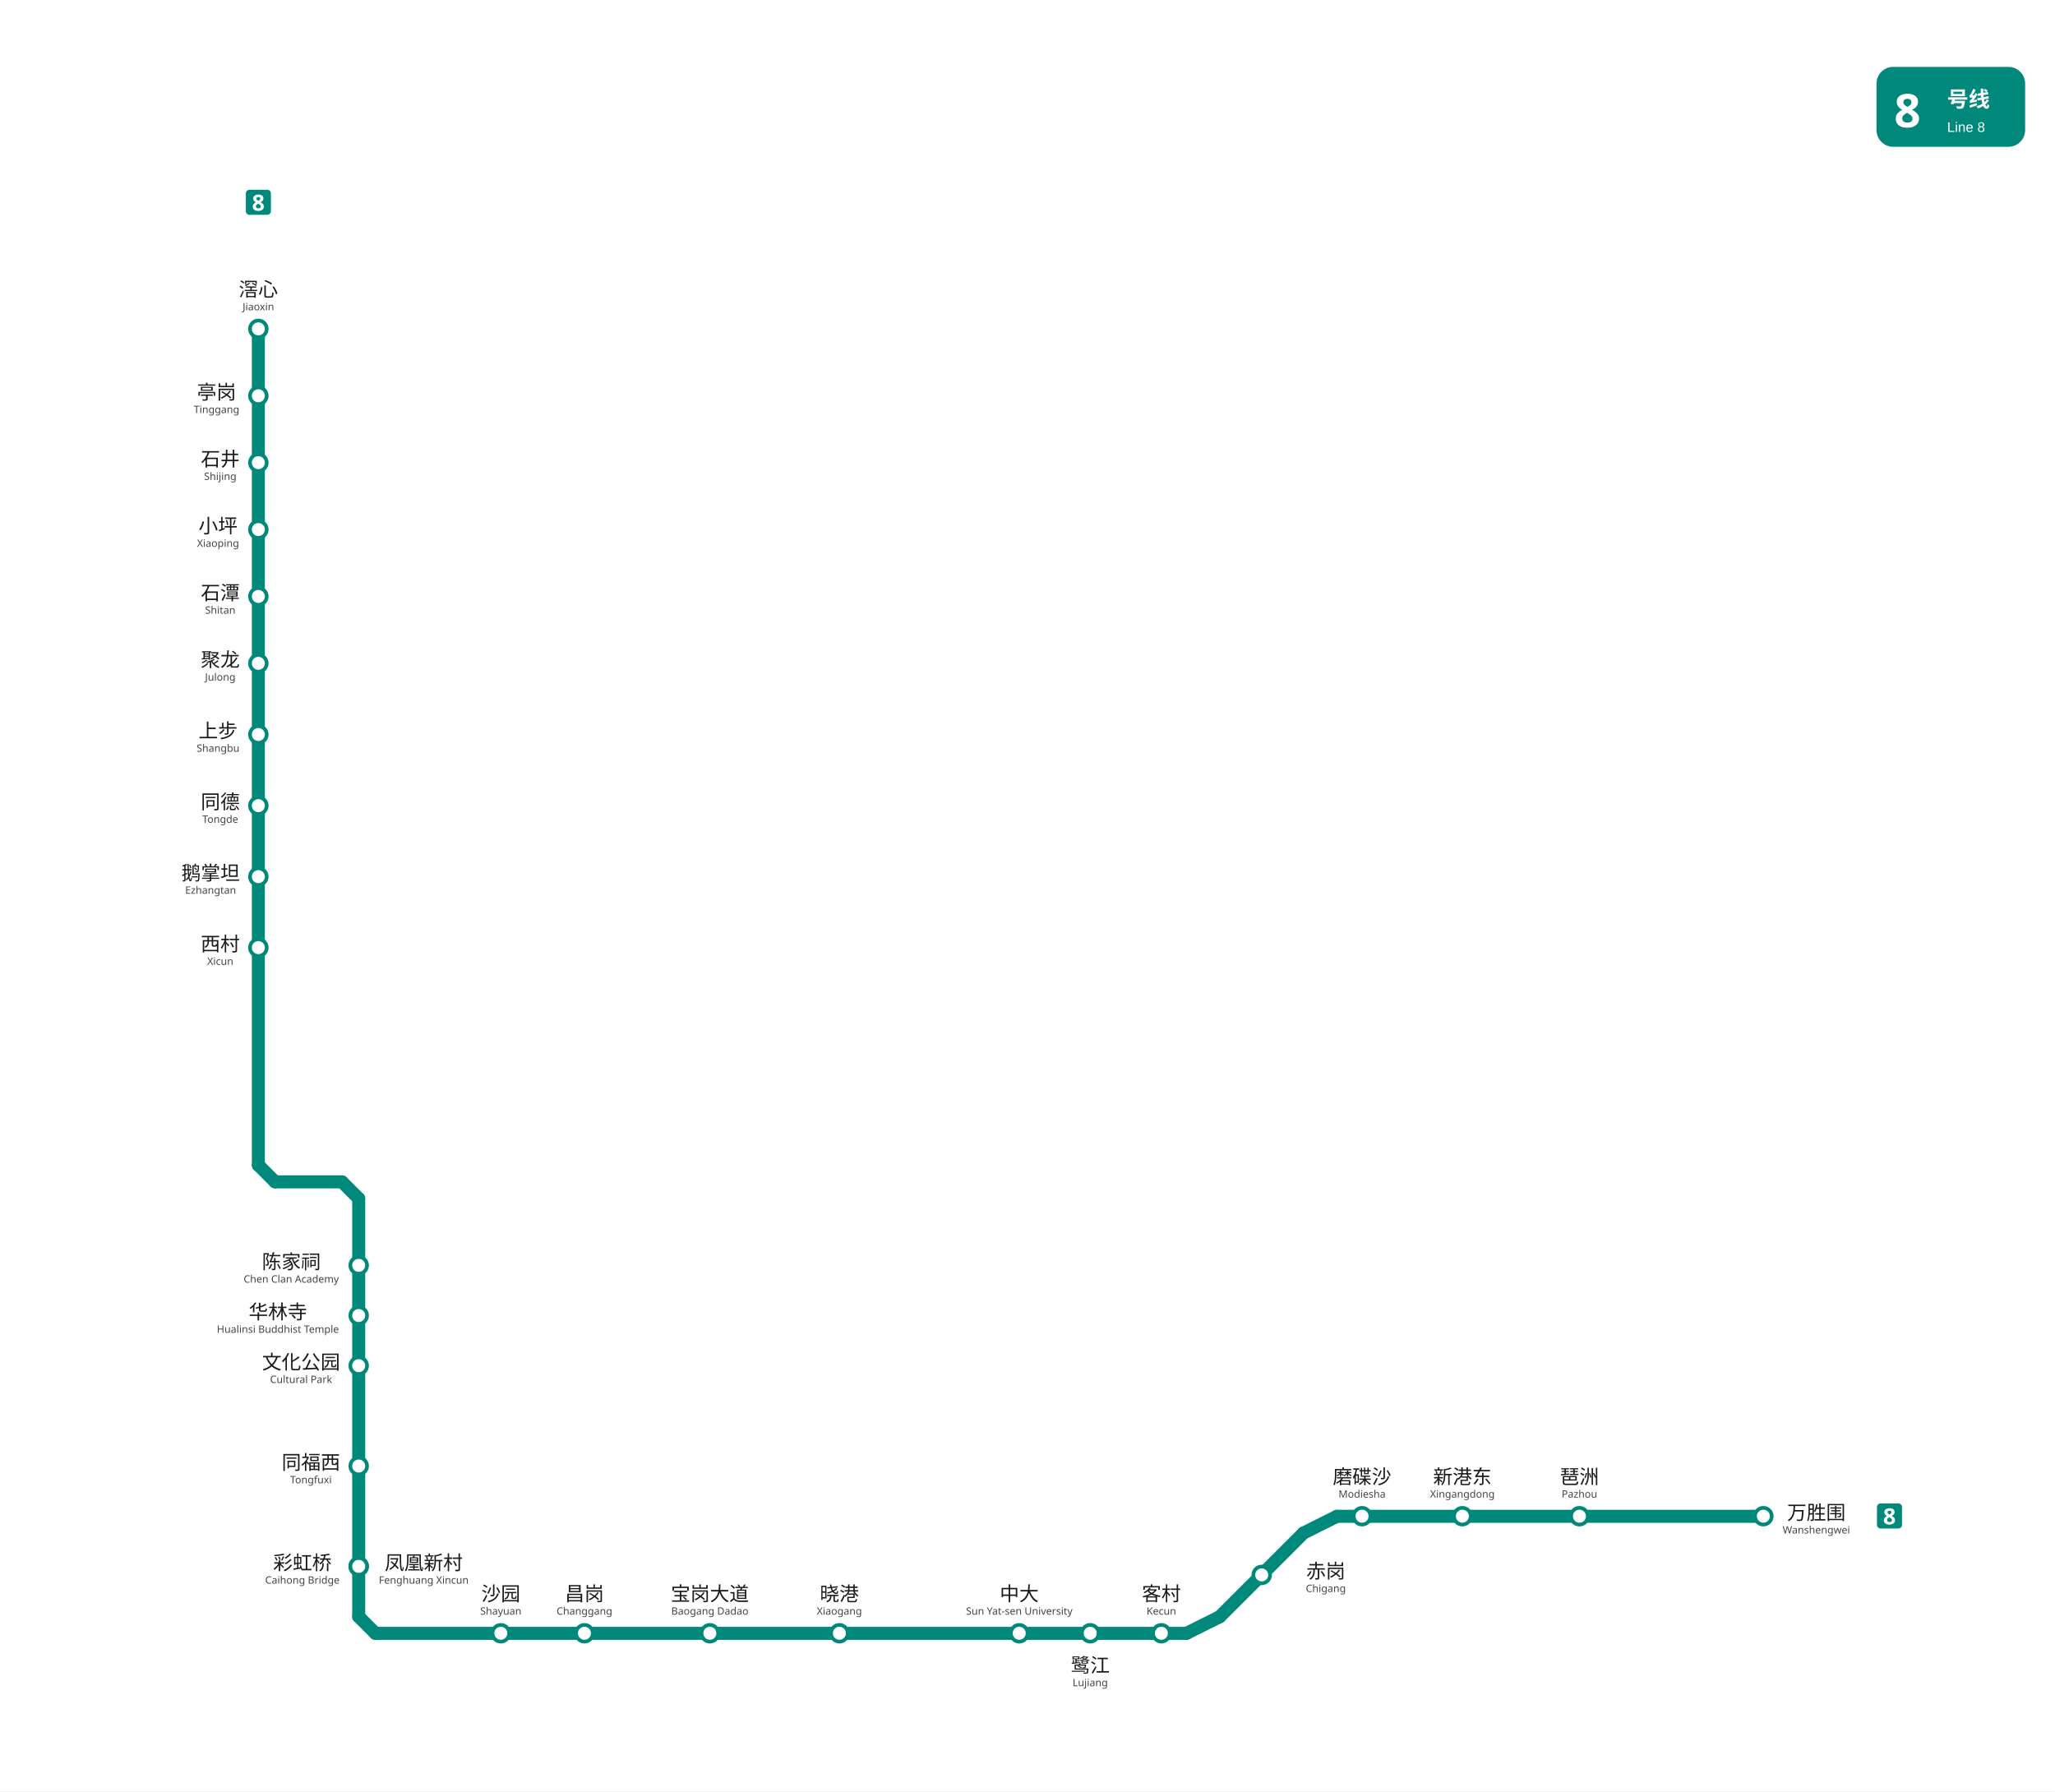
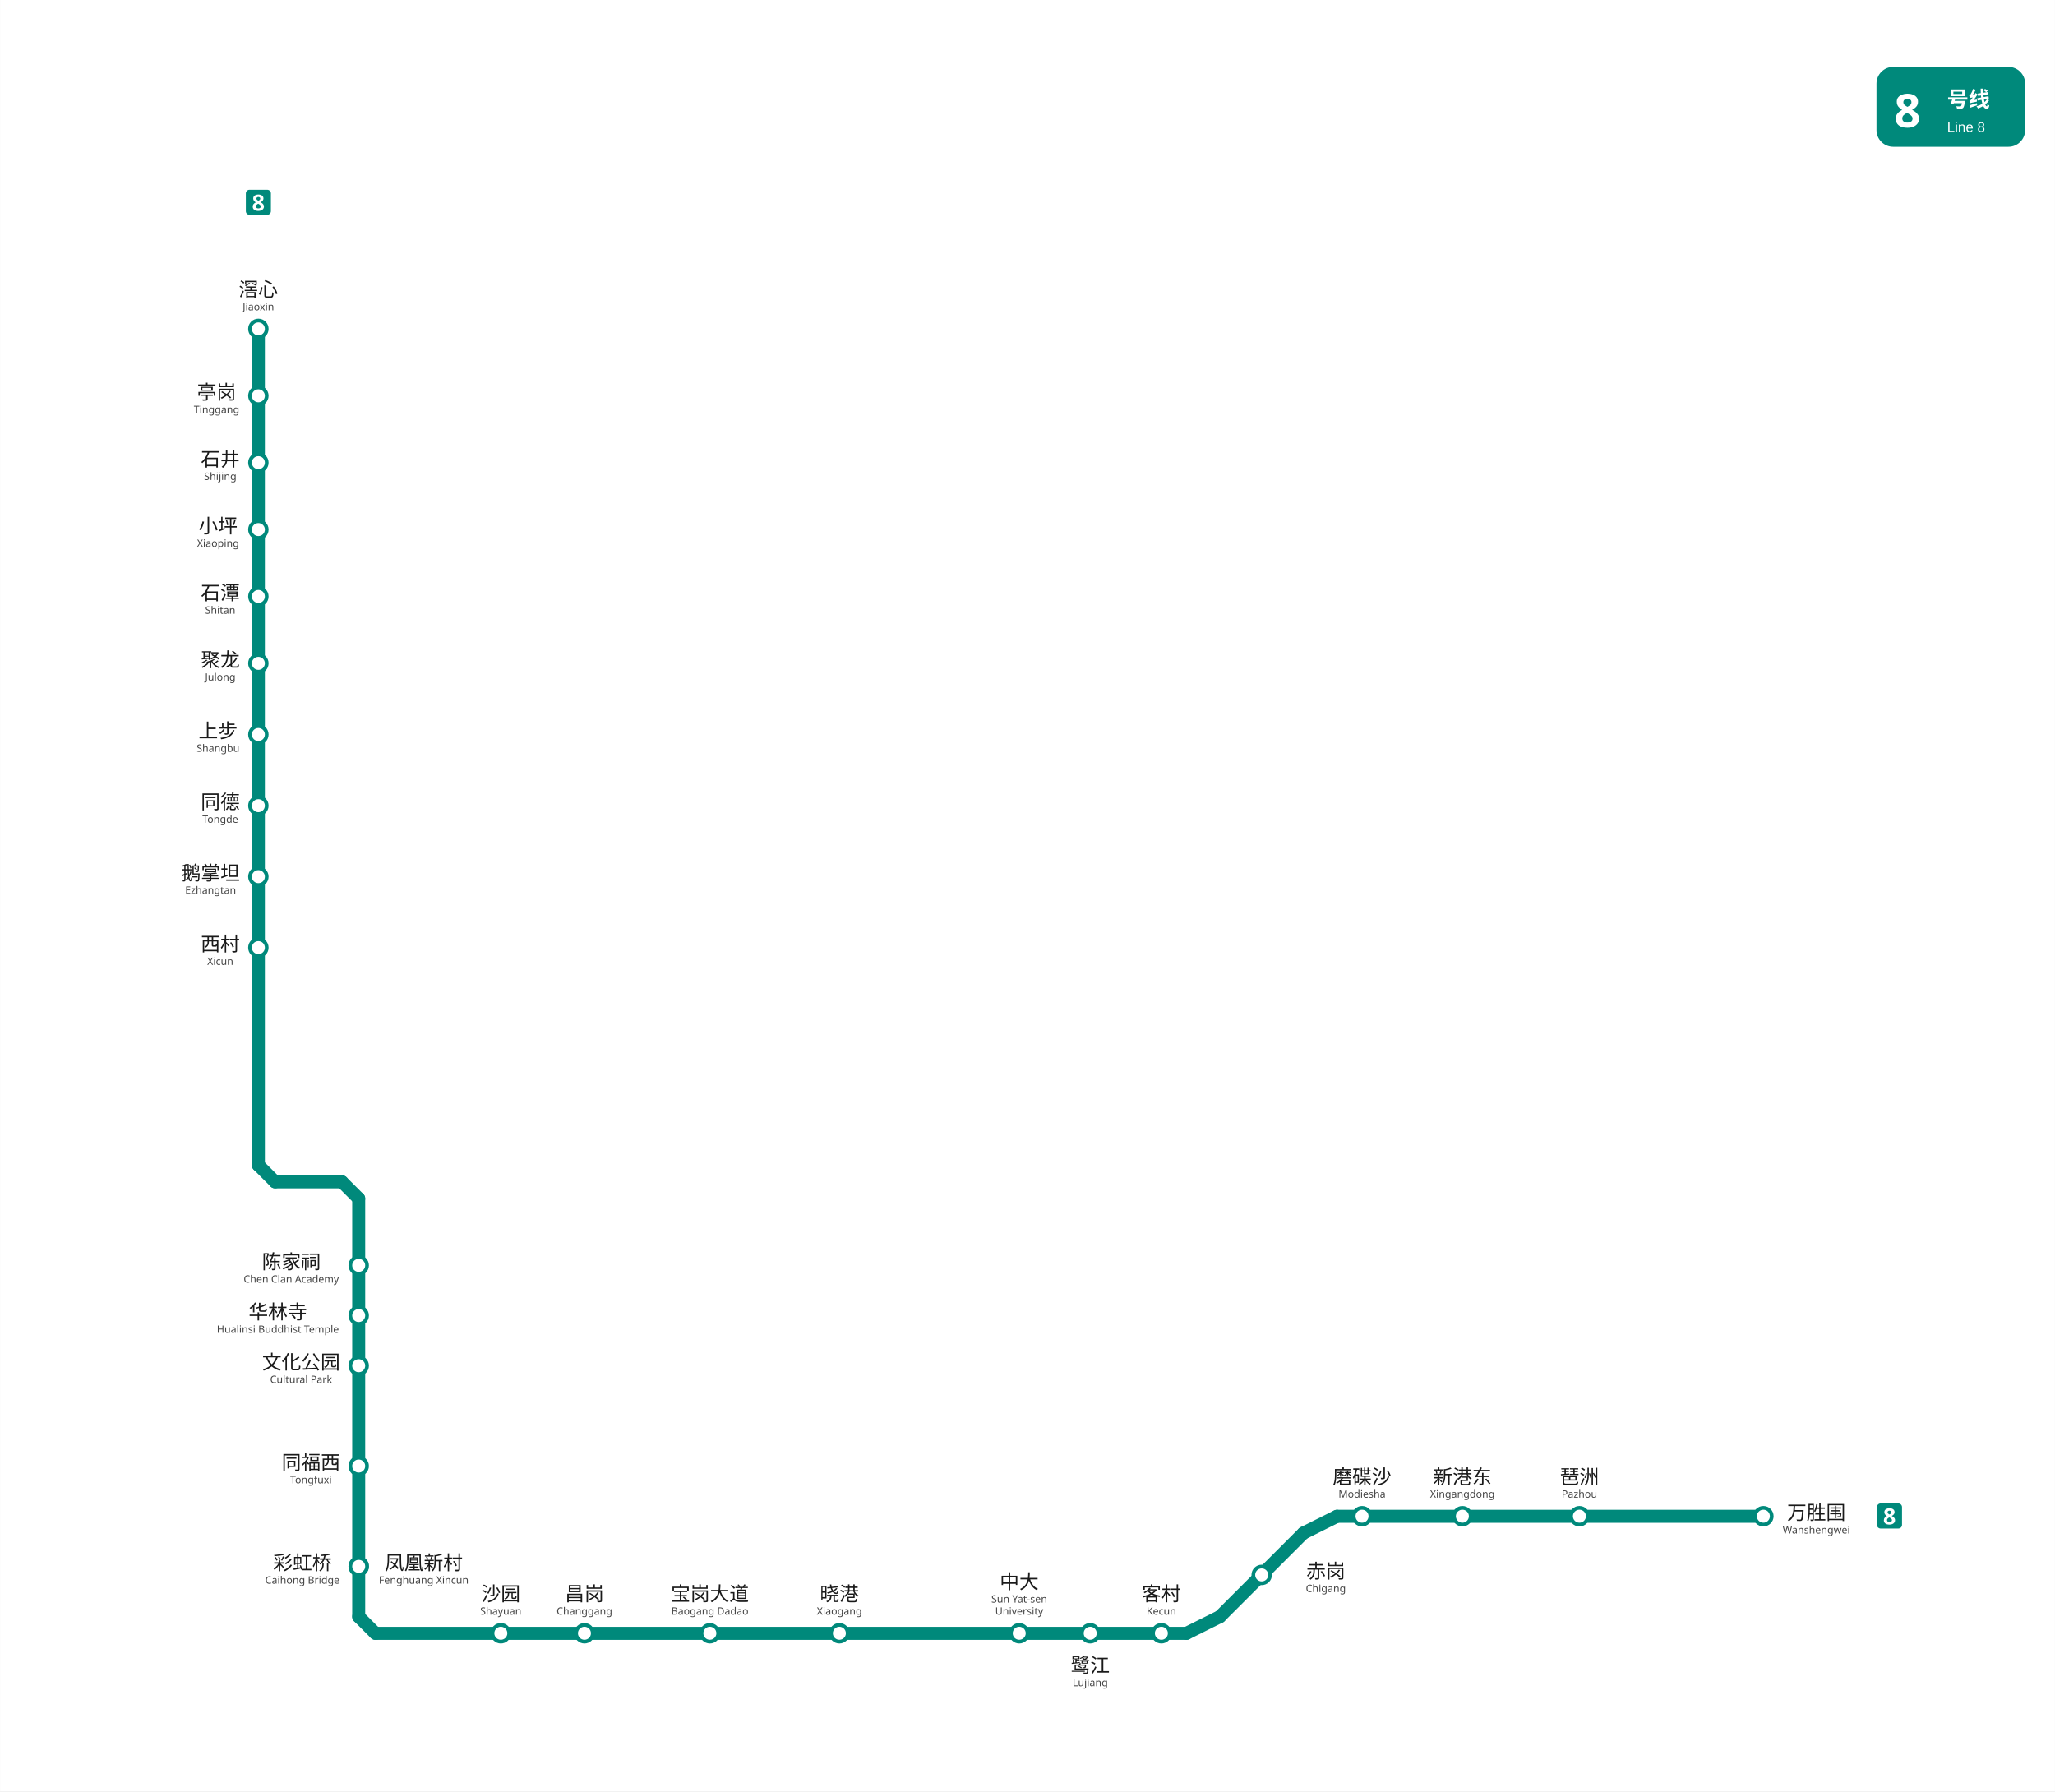
<svg xmlns="http://www.w3.org/2000/svg" viewBox="1035.5 329.2 1105.9 964.0" data-pins="万胜围,上步,中大,亭岗,凤凰新村,华林寺,同德,同福西,宝岗大道,客村,小坪,文化公园,新港东,昌岗,晓港,沙园,滘心,琶洲,石井,石潭,磨碟沙,聚龙,西村,赤岗,陈家祠,鹅掌坦,鹭江" width="1106" height="964">
  <rect x="1035.5" y="329.2" width="1105.875" height="964.05" fill="#ffffff" />
  <g id="走廊">
    <line x1="1984.50" y1="1145.25" x2="1755.00" y2="1145.25" style="fill:none;stroke:#00897B;stroke-width:7;stroke-linecap:round" />
    <line x1="1737.00" y1="1154.25" x2="1692.00" y2="1199.25" style="fill:none;stroke:#00897B;stroke-width:7;stroke-linecap:round" />
    <line x1="1674.00" y1="1208.25" x2="1237.50" y2="1208.25" style="fill:none;stroke:#00897B;stroke-width:7;stroke-linecap:round" />
    <line x1="1228.50" y1="974.25" x2="1228.50" y2="1199.25" style="fill:none;stroke:#00897B;stroke-width:7;stroke-linecap:round" />
    <line x1="1174.50" y1="956.25" x2="1174.50" y2="506.25" style="fill:none;stroke:#00897B;stroke-width:7;stroke-linecap:round" />
    <line x1="1219.50" y1="965.25" x2="1183.50" y2="965.25" style="fill:none;stroke:#00897B;stroke-width:7;stroke-linecap:round" />
    <line x1="1755.00" y1="1145.25" x2="1737.00" y2="1154.25" style="fill:none;stroke:#00897B;stroke-width:7;stroke-linecap:round" />
    <line x1="1674.00" y1="1208.25" x2="1692.00" y2="1199.25" style="fill:none;stroke:#00897B;stroke-width:7;stroke-linecap:round" />
    <line x1="1228.50" y1="1199.25" x2="1237.50" y2="1208.25" style="fill:none;stroke:#00897B;stroke-width:7;stroke-linecap:round" />
    <line x1="1174.50" y1="956.25" x2="1183.50" y2="965.25" style="fill:none;stroke:#00897B;stroke-width:7;stroke-linecap:round" />
    <line x1="1228.50" y1="974.25" x2="1219.50" y2="965.25" style="fill:none;stroke:#00897B;stroke-width:7;stroke-linecap:round" />
  </g>
  <g id="站圆">
    <circle cx="1174.5" cy="506.2" r="4.5" data-nm="滘心" style="fill:#FFFFFF;stroke:#00897B;stroke-width:2" />
    <circle cx="1174.5" cy="542.2" r="4.5" data-nm="亭岗" style="fill:#FFFFFF;stroke:#00897B;stroke-width:2" />
    <circle cx="1174.5" cy="578.2" r="4.5" data-nm="石井" style="fill:#FFFFFF;stroke:#00897B;stroke-width:2" />
    <circle cx="1174.5" cy="614.2" r="4.5" data-nm="小坪" style="fill:#FFFFFF;stroke:#00897B;stroke-width:2" />
    <circle cx="1174.5" cy="650.2" r="4.5" data-nm="石潭" style="fill:#FFFFFF;stroke:#00897B;stroke-width:2" />
    <circle cx="1174.5" cy="686.2" r="4.5" data-nm="聚龙" style="fill:#FFFFFF;stroke:#00897B;stroke-width:2" />
    <circle cx="1174.5" cy="724.5" r="4.5" data-nm="上步" style="fill:#FFFFFF;stroke:#00897B;stroke-width:2" />
    <circle cx="1174.5" cy="762.8" r="4.5" data-nm="同德" style="fill:#FFFFFF;stroke:#00897B;stroke-width:2" />
    <circle cx="1174.5" cy="801.0" r="4.5" data-nm="鹅掌坦" style="fill:#FFFFFF;stroke:#00897B;stroke-width:2" />
    <circle cx="1174.5" cy="839.2" r="4.5" data-nm="西村" style="fill:#FFFFFF;stroke:#00897B;stroke-width:2" />
    <circle cx="1228.5" cy="1172.2" r="4.5" data-nm="彩虹桥" style="fill:#FFFFFF;stroke:#00897B;stroke-width:2" />
    <circle cx="1228.5" cy="1010.2" r="4.5" data-nm="陈家祠" style="fill:#FFFFFF;stroke:#00897B;stroke-width:2" />
    <circle cx="1228.5" cy="1037.2" r="4.5" data-nm="华林寺" style="fill:#FFFFFF;stroke:#00897B;stroke-width:2" />
    <circle cx="1228.5" cy="1064.2" r="4.5" data-nm="文化公园" style="fill:#FFFFFF;stroke:#00897B;stroke-width:2" />
    <circle cx="1228.5" cy="1118.2" r="4.5" data-nm="同福西" style="fill:#FFFFFF;stroke:#00897B;stroke-width:2" />
    <circle cx="1228.5" cy="1172.2" r="4.5" data-nm="凤凰新村" style="fill:#FFFFFF;stroke:#00897B;stroke-width:2" />
    <circle cx="1305.0" cy="1208.2" r="4.5" data-nm="沙园" style="fill:#FFFFFF;stroke:#00897B;stroke-width:2" />
    <circle cx="1417.5" cy="1208.2" r="4.5" data-nm="宝岗大道" style="fill:#FFFFFF;stroke:#00897B;stroke-width:2" />
    <circle cx="1350.0" cy="1208.2" r="4.5" data-nm="昌岗" style="fill:#FFFFFF;stroke:#00897B;stroke-width:2" />
    <circle cx="1487.2" cy="1208.2" r="4.5" data-nm="晓港" style="fill:#FFFFFF;stroke:#00897B;stroke-width:2" />
    <circle cx="1584.0" cy="1208.2" r="4.5" data-nm="中大" style="fill:#FFFFFF;stroke:#00897B;stroke-width:2" />
    <circle cx="1622.2" cy="1208.2" r="4.5" data-nm="鹭江" style="fill:#FFFFFF;stroke:#00897B;stroke-width:2" />
    <circle cx="1660.5" cy="1208.2" r="4.5" data-nm="客村" style="fill:#FFFFFF;stroke:#00897B;stroke-width:2" />
    <circle cx="1714.5" cy="1176.8" r="4.5" data-nm="赤岗" style="fill:#FFFFFF;stroke:#00897B;stroke-width:2" />
    <circle cx="1768.5" cy="1145.2" r="4.5" data-nm="磨碟沙" style="fill:#FFFFFF;stroke:#00897B;stroke-width:2" />
    <circle cx="1822.5" cy="1145.2" r="4.5" data-nm="新港东" style="fill:#FFFFFF;stroke:#00897B;stroke-width:2" />
    <circle cx="1885.5" cy="1145.2" r="4.5" data-nm="琶洲" style="fill:#FFFFFF;stroke:#00897B;stroke-width:2" />
    <circle cx="1984.5" cy="1145.2" r="4.5" data-nm="万胜围" style="fill:#FFFFFF;stroke:#00897B;stroke-width:2" />
  </g>
  <g id="线路徽标">
    <g data-badge="header" transform="translate(2045.38 365.2)" data-ink="#FFFFFF" data-box="2045.4,365.2,2125.4,408.2" data-chip="2045.4,365.2,2125.4,408.2">
      <rect x="0" y="0" width="80.0" height="43.0" rx="9.0" fill="#00897B" />
      <text x="9.5" y="32.5" font-family="'Microsoft YaHei', sans-serif" font-size="25" font-weight="bold" fill="#FFFFFF">8</text>
      <text x="38.0" y="21.5" font-family="'Microsoft YaHei', sans-serif" font-size="11.5" font-weight="600" fill="#FFFFFF">号线</text>
      <text x="38.0" y="35.0" font-family="Arial, sans-serif" font-size="7.5" fill="#FFFFFF">Line 8</text>
    </g>
    <g data-badge="chip" transform="translate(1167.76 431.325)" data-box="1167.8,431.3,1181.2,445.1">
      <path d="M11.54 13.49h-9.59c-1.07 0 -1.95 -0.88 -1.95 -1.95v-9.59c0 -1.07 0.88 -1.95 1.95 -1.95h9.59c1.07 0 1.95 0.88 1.95 1.95v9.59C13.49 12.61 12.61 13.49 11.54 13.49z" fill="#00897B" />
      <path d="M6.74 2.56c0.5 0 0.95 0.08 1.36 0.23c0.41 0.15 0.74 0.38 1 0.69s0.38 0.69 0.38 1.15c0 0.52 -0.15 0.94 -0.44 1.27s-0.66 0.6 -1.1 0.82c0.3 0.16 0.59 0.35 0.87 0.56s0.5 0.46 0.67 0.75s0.26 0.62 0.26 1c0 0.47 -0.13 0.88 -0.38 1.24c-0.25 0.35 -0.6 0.62 -1.06 0.82c-0.45 0.19 -0.97 0.29 -1.57 0.29c-0.96 0 -1.7 -0.2 -2.23 -0.61s-0.79 -0.97 -0.79 -1.68c0 -0.58 0.16 -1.06 0.48 -1.42s0.71 -0.66 1.16 -0.88c-0.38 -0.24 -0.71 -0.53 -0.98 -0.87s-0.4 -0.77 -0.4 -1.28c0 -0.45 0.13 -0.83 0.38 -1.13s0.59 -0.54 1.01 -0.69C5.81 2.64 6.26 2.56 6.74 2.56zM5.41 8.96c0 0.31 0.11 0.57 0.33 0.77c0.22 0.2 0.55 0.3 0.98 0.3c0.45 0 0.78 -0.1 1.01 -0.29c0.22 -0.19 0.34 -0.45 0.34 -0.77c0 -0.22 -0.06 -0.41 -0.19 -0.57s-0.29 -0.31 -0.48 -0.44s-0.38 -0.25 -0.58 -0.37l-0.16 -0.08c-0.38 0.18 -0.68 0.38 -0.91 0.61C5.52 8.35 5.41 8.63 5.41 8.96zM6.73 3.88c-0.3 0 -0.54 0.08 -0.74 0.23c-0.2 0.16 -0.29 0.37 -0.29 0.64c0 0.3 0.1 0.54 0.31 0.72c0.21 0.18 0.45 0.34 0.73 0.48c0.27 -0.13 0.51 -0.28 0.72 -0.46c0.21 -0.18 0.31 -0.43 0.31 -0.74c0 -0.27 -0.1 -0.49 -0.3 -0.64C7.27 3.96 7.02 3.88 6.73 3.88z" fill="#FFFFFF" />
    </g>
    <g data-badge="chip" transform="translate(2045.63 1138.33)" data-box="2045.6,1138.3,2059.1,1152.1">
      <path d="M11.54 13.49h-9.59c-1.07 0 -1.95 -0.88 -1.95 -1.95v-9.59c0 -1.07 0.88 -1.95 1.95 -1.95h9.59c1.07 0 1.95 0.88 1.95 1.95v9.59C13.49 12.61 12.61 13.49 11.54 13.49z" fill="#00897B" />
      <path d="M6.74 2.56c0.5 0 0.95 0.08 1.36 0.23c0.41 0.15 0.74 0.38 1 0.69s0.38 0.69 0.38 1.15c0 0.52 -0.15 0.94 -0.44 1.27s-0.66 0.6 -1.1 0.82c0.3 0.16 0.59 0.35 0.87 0.56s0.5 0.46 0.67 0.75s0.26 0.62 0.26 1c0 0.47 -0.13 0.88 -0.38 1.24c-0.25 0.35 -0.6 0.62 -1.06 0.82c-0.45 0.19 -0.97 0.29 -1.57 0.29c-0.96 0 -1.7 -0.2 -2.23 -0.61s-0.79 -0.97 -0.79 -1.68c0 -0.58 0.16 -1.06 0.48 -1.42s0.71 -0.66 1.16 -0.88c-0.38 -0.24 -0.71 -0.53 -0.98 -0.87s-0.4 -0.77 -0.4 -1.28c0 -0.45 0.13 -0.83 0.38 -1.13s0.59 -0.54 1.01 -0.69C5.81 2.64 6.26 2.56 6.74 2.56zM5.41 8.96c0 0.31 0.11 0.57 0.33 0.77c0.22 0.2 0.55 0.3 0.98 0.3c0.45 0 0.78 -0.1 1.01 -0.29c0.22 -0.19 0.34 -0.45 0.34 -0.77c0 -0.22 -0.06 -0.41 -0.19 -0.57s-0.29 -0.31 -0.48 -0.44s-0.38 -0.25 -0.58 -0.37l-0.16 -0.08c-0.38 0.18 -0.68 0.38 -0.91 0.61C5.52 8.35 5.41 8.63 5.41 8.96zM6.73 3.88c-0.3 0 -0.54 0.08 -0.74 0.23c-0.2 0.16 -0.29 0.37 -0.29 0.64c0 0.3 0.1 0.54 0.31 0.72c0.21 0.18 0.45 0.34 0.73 0.48c0.27 -0.13 0.51 -0.28 0.72 -0.46c0.21 -0.18 0.31 -0.43 0.31 -0.74c0 -0.27 -0.1 -0.49 -0.3 -0.64C7.27 3.96 7.02 3.88 6.73 3.88z" fill="#FFFFFF" />
    </g>
  </g>
  <g id="站名标注" font-family="'Microsoft YaHei', 'PingFang SC', sans-serif">
    <text x="1174.5" y="488.7" text-anchor="middle" font-size="10.5" font-weight="500" fill="#1a1a1a">滘心</text>
    <text x="1174.5" y="496.2" text-anchor="middle" font-size="5.5" fill="#444444">Jiaoxin</text>
    <text x="1152.0" y="544.0" text-anchor="middle" font-size="10.5" font-weight="500" fill="#1a1a1a">亭岗</text>
    <text x="1152.0" y="551.5" text-anchor="middle" font-size="5.5" fill="#444444">Tinggang</text>
    <text x="1154.0" y="580.0" text-anchor="middle" font-size="10.5" font-weight="500" fill="#1a1a1a">石井</text>
    <text x="1154.0" y="587.5" text-anchor="middle" font-size="5.5" fill="#444444">Shijing</text>
    <text x="1152.8" y="616.0" text-anchor="middle" font-size="10.5" font-weight="500" fill="#1a1a1a">小坪</text>
    <text x="1152.8" y="623.5" text-anchor="middle" font-size="5.5" fill="#444444">Xiaoping</text>
    <text x="1154.0" y="652.0" text-anchor="middle" font-size="10.5" font-weight="500" fill="#1a1a1a">石潭</text>
    <text x="1154.0" y="659.5" text-anchor="middle" font-size="5.5" fill="#444444">Shitan</text>
    <text x="1154.0" y="688.0" text-anchor="middle" font-size="10.5" font-weight="500" fill="#1a1a1a">聚龙</text>
    <text x="1154.0" y="695.5" text-anchor="middle" font-size="5.5" fill="#444444">Julong</text>
    <text x="1152.8" y="726.2" text-anchor="middle" font-size="10.5" font-weight="500" fill="#1a1a1a">上步</text>
    <text x="1152.8" y="733.8" text-anchor="middle" font-size="5.5" fill="#444444">Shangbu</text>
    <text x="1154.0" y="764.5" text-anchor="middle" font-size="10.5" font-weight="500" fill="#1a1a1a">同德</text>
    <text x="1154.0" y="772.0" text-anchor="middle" font-size="5.5" fill="#444444">Tongde</text>
    <text x="1148.8" y="802.8" text-anchor="middle" font-size="10.5" font-weight="500" fill="#1a1a1a">鹅掌坦</text>
    <text x="1148.8" y="810.2" text-anchor="middle" font-size="5.5" fill="#444444">Ezhangtan</text>
    <text x="1154.0" y="841.0" text-anchor="middle" font-size="10.5" font-weight="500" fill="#1a1a1a">西村</text>
    <text x="1154.0" y="848.5" text-anchor="middle" font-size="5.5" fill="#444444">Xicun</text>
    <text x="1198.2" y="1174.0" text-anchor="middle" font-size="10.5" font-weight="500" fill="#1a1a1a">彩虹桥</text>
    <text x="1198.2" y="1181.5" text-anchor="middle" font-size="5.5" fill="#444444">Caihong Bridge</text>
    <text x="1192.2" y="1012.0" text-anchor="middle" font-size="10.5" font-weight="500" fill="#1a1a1a">陈家祠</text>
    <text x="1192.2" y="1019.5" text-anchor="middle" font-size="5.5" fill="#444444">Chen Clan Academy</text>
    <text x="1185.0" y="1039.0" text-anchor="middle" font-size="10.5" font-weight="500" fill="#1a1a1a">华林寺</text>
    <text x="1185.0" y="1046.5" text-anchor="middle" font-size="5.5" fill="#444444">Hualinsi Buddhist Temple</text>
    <text x="1197.5" y="1066.0" text-anchor="middle" font-size="10.5" font-weight="500" fill="#1a1a1a">文化公园</text>
    <text x="1197.5" y="1073.5" text-anchor="middle" font-size="5.5" fill="#444444">Cultural Park</text>
    <text x="1202.8" y="1120.0" text-anchor="middle" font-size="10.5" font-weight="500" fill="#1a1a1a">同福西</text>
    <text x="1202.8" y="1127.5" text-anchor="middle" font-size="5.5" fill="#444444">Tongfuxi</text>
    <text x="1263.5" y="1174.0" text-anchor="middle" font-size="10.5" font-weight="500" fill="#1a1a1a">凤凰新村</text>
    <text x="1263.5" y="1181.5" text-anchor="middle" font-size="5.5" fill="#444444">Fenghuang Xincun</text>
    <text x="1305.0" y="1190.7" text-anchor="middle" font-size="10.5" font-weight="500" fill="#1a1a1a">沙园</text>
    <text x="1305.0" y="1198.2" text-anchor="middle" font-size="5.5" fill="#444444">Shayuan</text>
    <text x="1417.5" y="1190.7" text-anchor="middle" font-size="10.5" font-weight="500" fill="#1a1a1a">宝岗大道</text>
    <text x="1417.5" y="1198.2" text-anchor="middle" font-size="5.5" fill="#444444">Baogang Dadao</text>
    <text x="1350.0" y="1190.7" text-anchor="middle" font-size="10.5" font-weight="500" fill="#1a1a1a">昌岗</text>
    <text x="1350.0" y="1198.2" text-anchor="middle" font-size="5.5" fill="#444444">Changgang</text>
    <text x="1487.2" y="1190.7" text-anchor="middle" font-size="10.5" font-weight="500" fill="#1a1a1a">晓港</text>
    <text x="1487.2" y="1198.2" text-anchor="middle" font-size="5.5" fill="#444444">Xiaogang</text>
-     <text x="1584.0" y="1190.7" text-anchor="middle" font-size="10.5" font-weight="500" fill="#1a1a1a">中大</text>
-     <text x="1584.0" y="1198.2" text-anchor="middle" font-size="5.5" fill="#444444">Sun Yat-sen University</text>
+     <text x="1584.0" y="1184.2" text-anchor="middle" font-size="10.5" font-weight="500" fill="#1a1a1a">中大</text>
+     <text x="1584.0" y="1191.7" text-anchor="middle" font-size="5.5" fill="#444444">Sun Yat-sen</text>
+     <text x="1584.0" y="1198.2" text-anchor="middle" font-size="5.5" fill="#444444">University</text>
    <text x="1622.2" y="1229.2" text-anchor="middle" font-size="10.5" font-weight="500" fill="#1a1a1a">鹭江</text>
    <text x="1622.2" y="1236.7" text-anchor="middle" font-size="5.5" fill="#444444">Lujiang</text>
    <text x="1660.5" y="1190.7" text-anchor="middle" font-size="10.5" font-weight="500" fill="#1a1a1a">客村</text>
    <text x="1660.5" y="1198.2" text-anchor="middle" font-size="5.5" fill="#444444">Kecun</text>
    <text x="1749.0" y="1178.5" text-anchor="middle" font-size="10.5" font-weight="500" fill="#1a1a1a">赤岗</text>
    <text x="1749.0" y="1186.0" text-anchor="middle" font-size="5.5" fill="#444444">Chigang</text>
    <text x="1768.5" y="1127.7" text-anchor="middle" font-size="10.5" font-weight="500" fill="#1a1a1a">磨碟沙</text>
    <text x="1768.5" y="1135.2" text-anchor="middle" font-size="5.5" fill="#444444">Modiesha</text>
    <text x="1822.5" y="1127.7" text-anchor="middle" font-size="10.5" font-weight="500" fill="#1a1a1a">新港东</text>
    <text x="1822.5" y="1135.2" text-anchor="middle" font-size="5.5" fill="#444444">Xingangdong</text>
    <text x="1885.5" y="1127.7" text-anchor="middle" font-size="10.5" font-weight="500" fill="#1a1a1a">琶洲</text>
    <text x="1885.5" y="1135.2" text-anchor="middle" font-size="5.5" fill="#444444">Pazhou</text>
    <text x="2013.0" y="1147.0" text-anchor="middle" font-size="10.5" font-weight="500" fill="#1a1a1a">万胜围</text>
    <text x="2013.0" y="1154.5" text-anchor="middle" font-size="5.5" fill="#444444">Wanshengwei</text>
  </g>
</svg>
